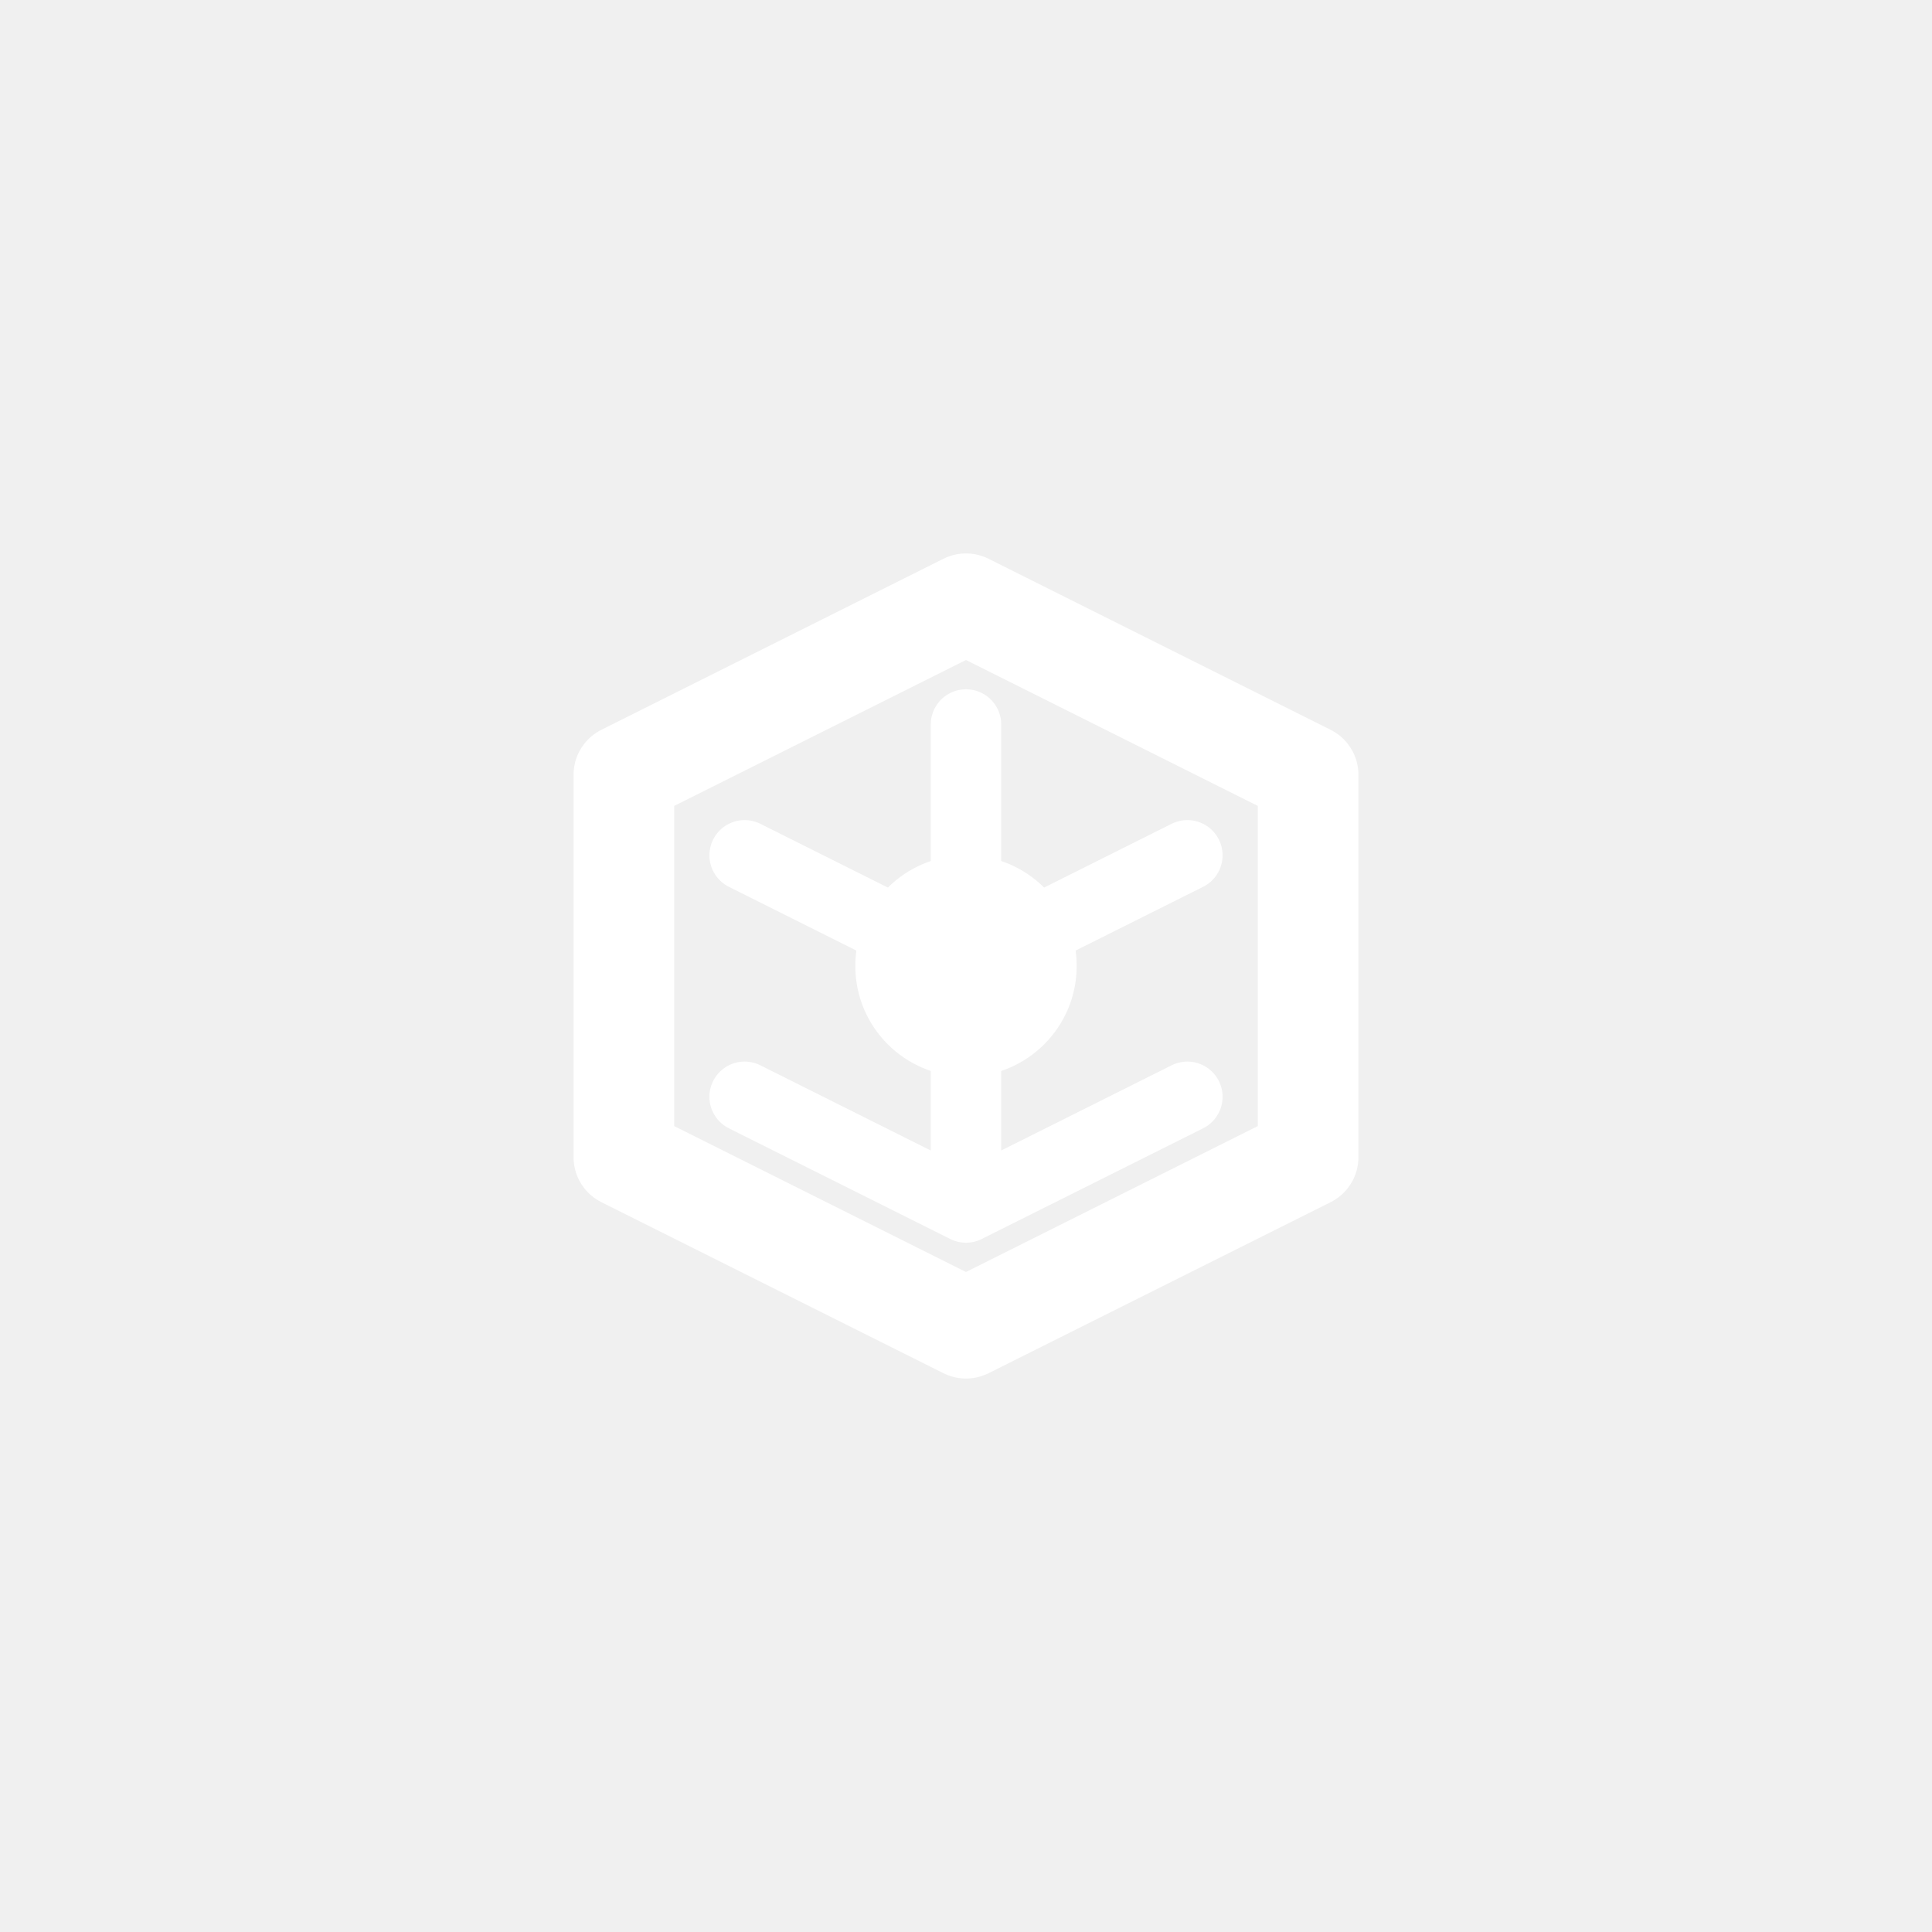
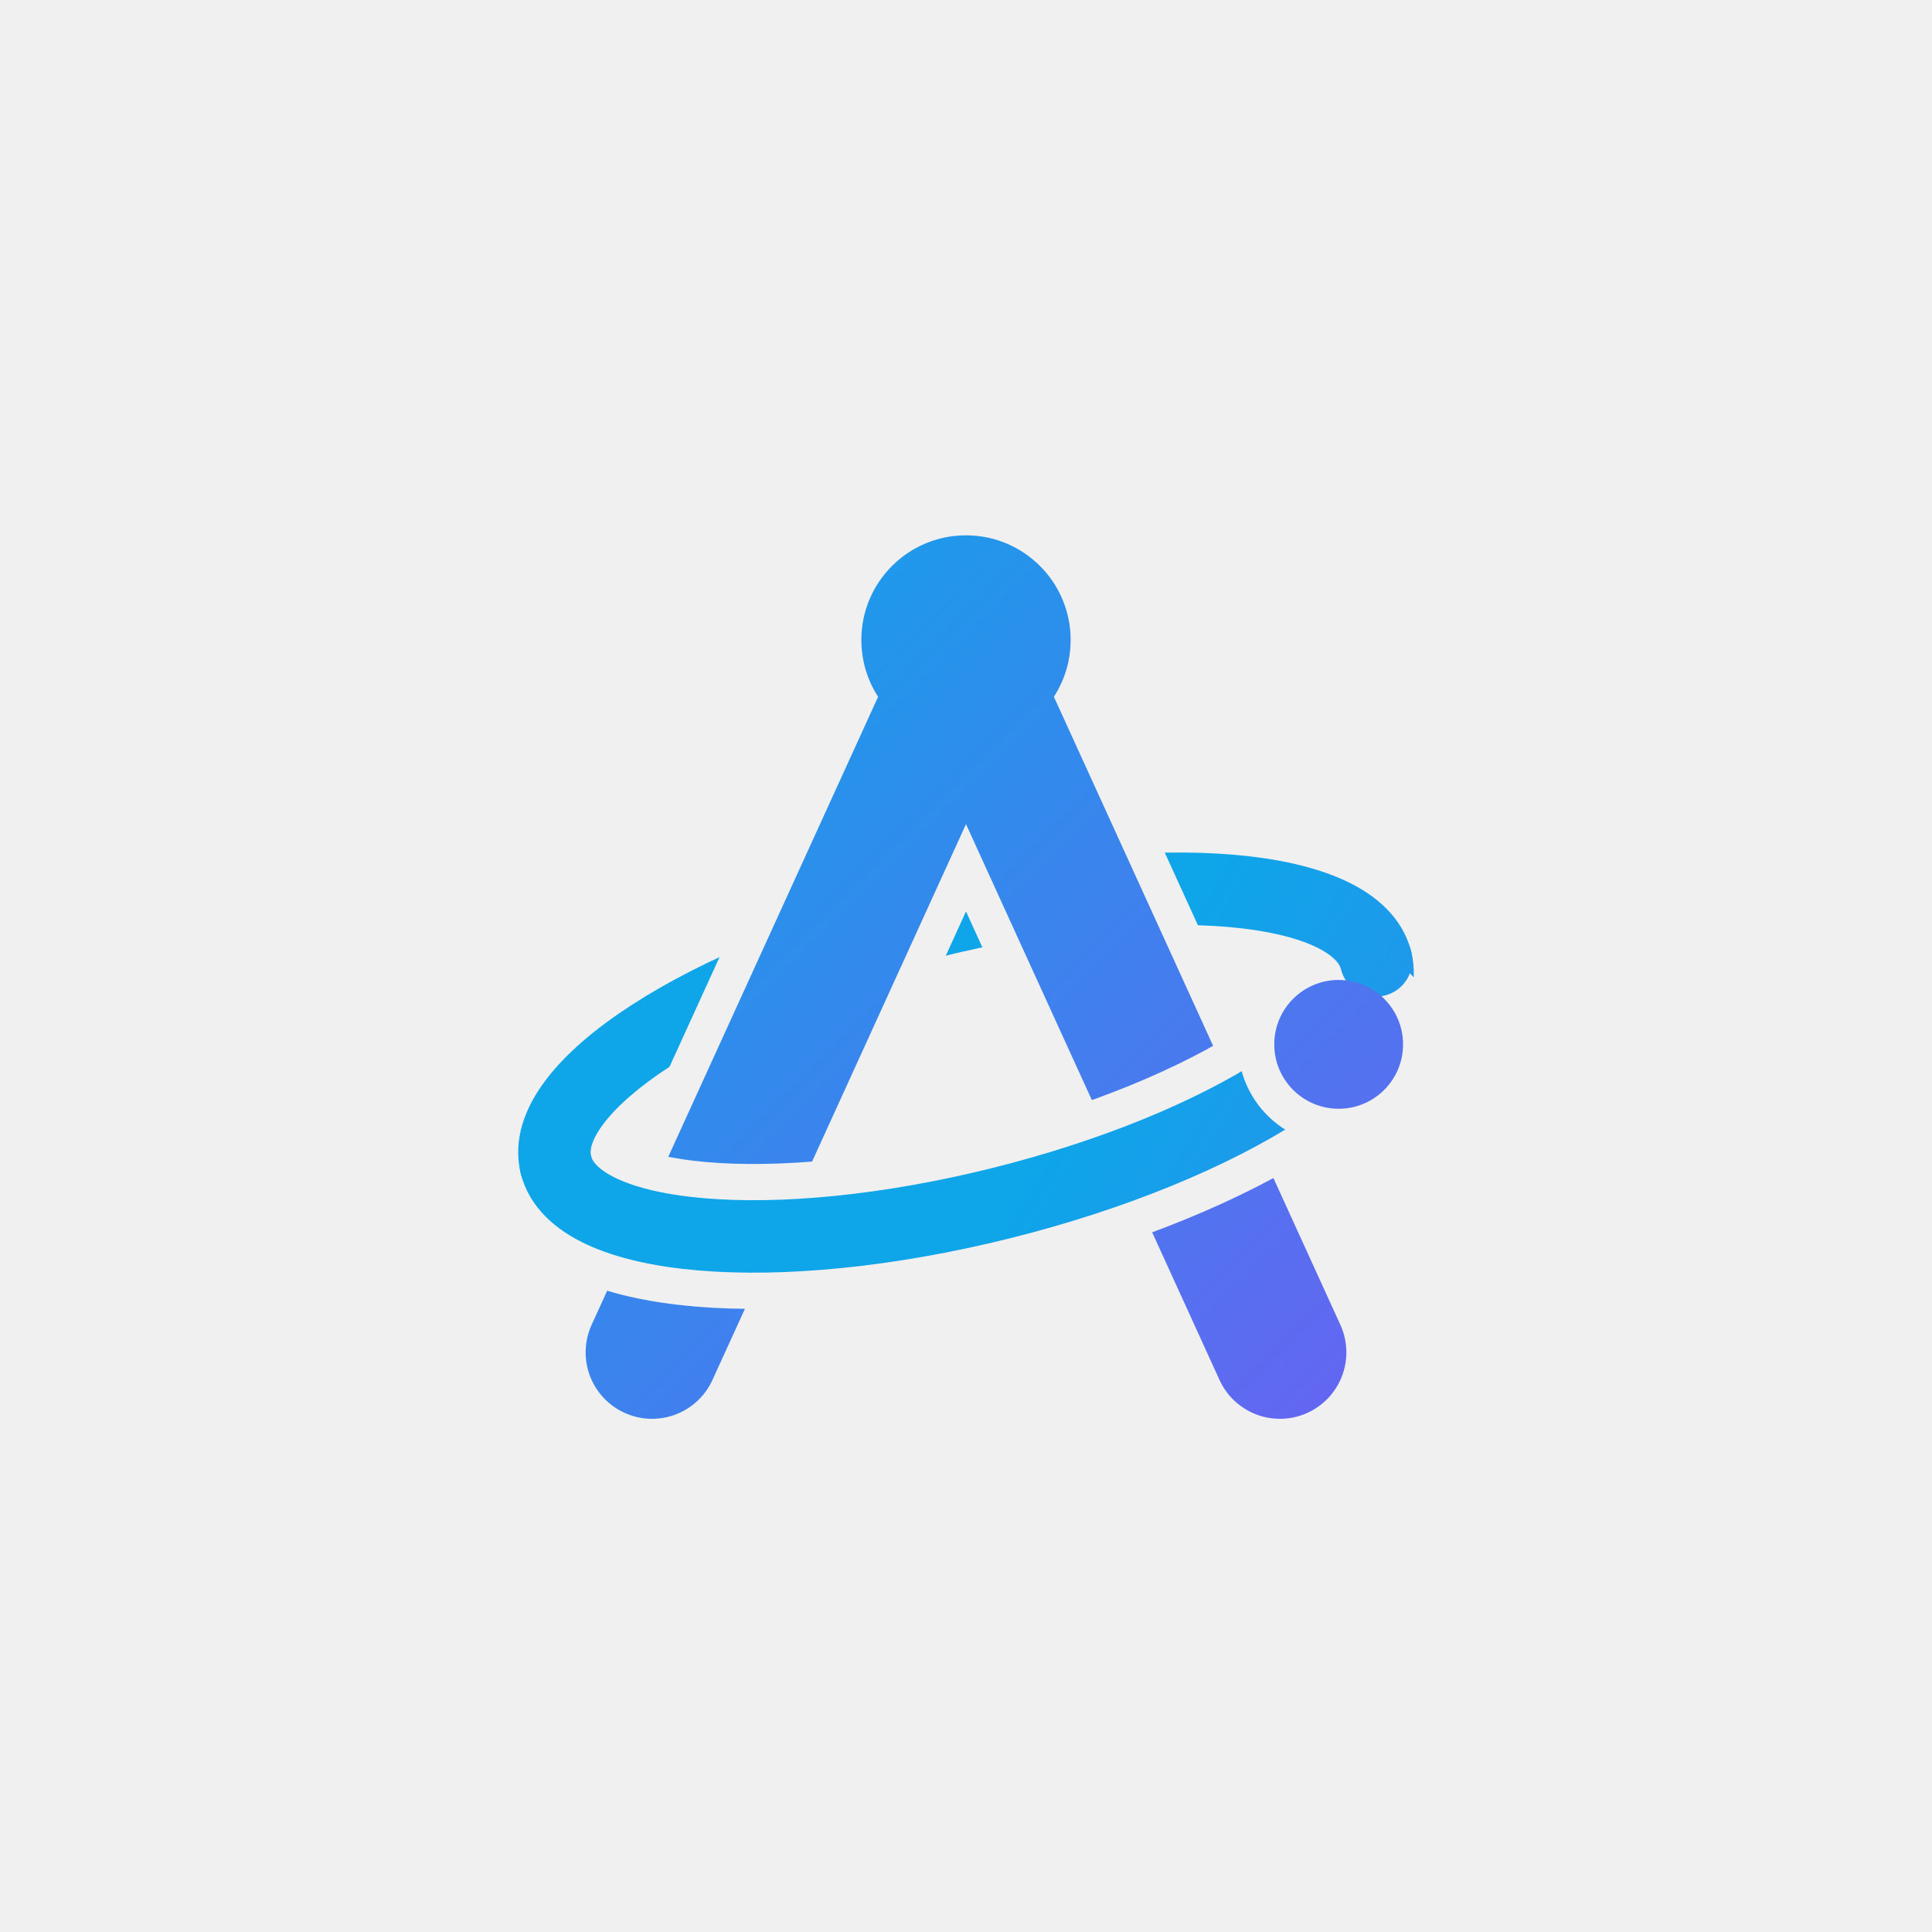
<svg xmlns="http://www.w3.org/2000/svg" viewBox="0 0 1024 1024" width="1024" height="1024" role="img">
+   <defs>
+     <linearGradient id="g" gradientUnits="userSpaceOnUse" x1="2" y1="2" x2="22" y2="22">
+       <stop offset="0" stop-color="#0EA5E9" />
+       <stop offset="1" stop-color="#6366F1" />
+     </linearGradient>
+   </defs>
  <g transform="translate(256 256) scale(21.333)">
-     <g fill="none" stroke="#FFFFFF" stroke-linejoin="round" stroke-linecap="round">
-       <path stroke-width="2.5" d="M12 3 20.5 7.25v9.5L12 21l-8.5-4.25v-9.5z" />
-       <path stroke-width="1.75" d="M12 6v12M6.5 9.25 12 12l5.5-2.75M6.5 15.25 12 18l5.5-2.75" />
+     <defs>
+       <mask id="b10" maskUnits="userSpaceOnUse" x="-2" y="-2" width="28" height="28">
+         <rect x="-2" y="-2" width="28" height="28" fill="#FFFFFF" />
+         <g fill="none" stroke="#000000" stroke-width="5.1" stroke-linecap="round">
+           <path d="M4.2 21.6 12 4.5 19.8 21.6" stroke-linejoin="round" />
+         </g>
+       </mask>
+       <mask id="l10" maskUnits="userSpaceOnUse" x="-2" y="-2" width="28" height="28">
+         <rect x="-2" y="-2" width="28" height="28" fill="#FFFFFF" />
+         <g fill="none" stroke="#000000" stroke-width="3.6" stroke-linecap="round">
+           <path transform="translate(12 14.4) rotate(-14)" d="M-10.5 0A10.5 3.6 0 0 0 10.5 0" />
+         </g>
+       </mask>
+       <mask id="f10" maskUnits="userSpaceOnUse" x="-2" y="-2" width="28" height="28">
+         <rect x="-2" y="-2" width="28" height="28" fill="#FFFFFF" />
+         <circle cx="21.259" cy="13.947" r="2.5" fill="#000000" />
+       </mask>
+     </defs>
+     <g fill="none" stroke="url(#g)" stroke-linecap="round" stroke-linejoin="round">
+       <g stroke-width="1.8" mask="url(#b10)">
+         <path transform="translate(12 14.4) rotate(-14)" d="M10.5 0A10.5 3.6 0 0 0 -10.5 0" />
+       </g>
+       <path stroke-width="3.3" d="M4.2 21.6 12 4.5 19.8 21.6" mask="url(#l10)" />
+       <g stroke-width="1.8" mask="url(#f10)">
+         <path transform="translate(12 14.4) rotate(-14)" d="M-10.5 0A10.5 3.6 0 0 0 10.5 0" />
+       </g>
    </g>
-     <circle cx="12" cy="12" r="2.75" fill="#FFFFFF" />
+     <circle cx="12" cy="3.9" r="2.6" fill="url(#g)" />
+     <circle cx="21.259" cy="13.947" r="1.6" fill="url(#g)" />
  </g>
</svg>
